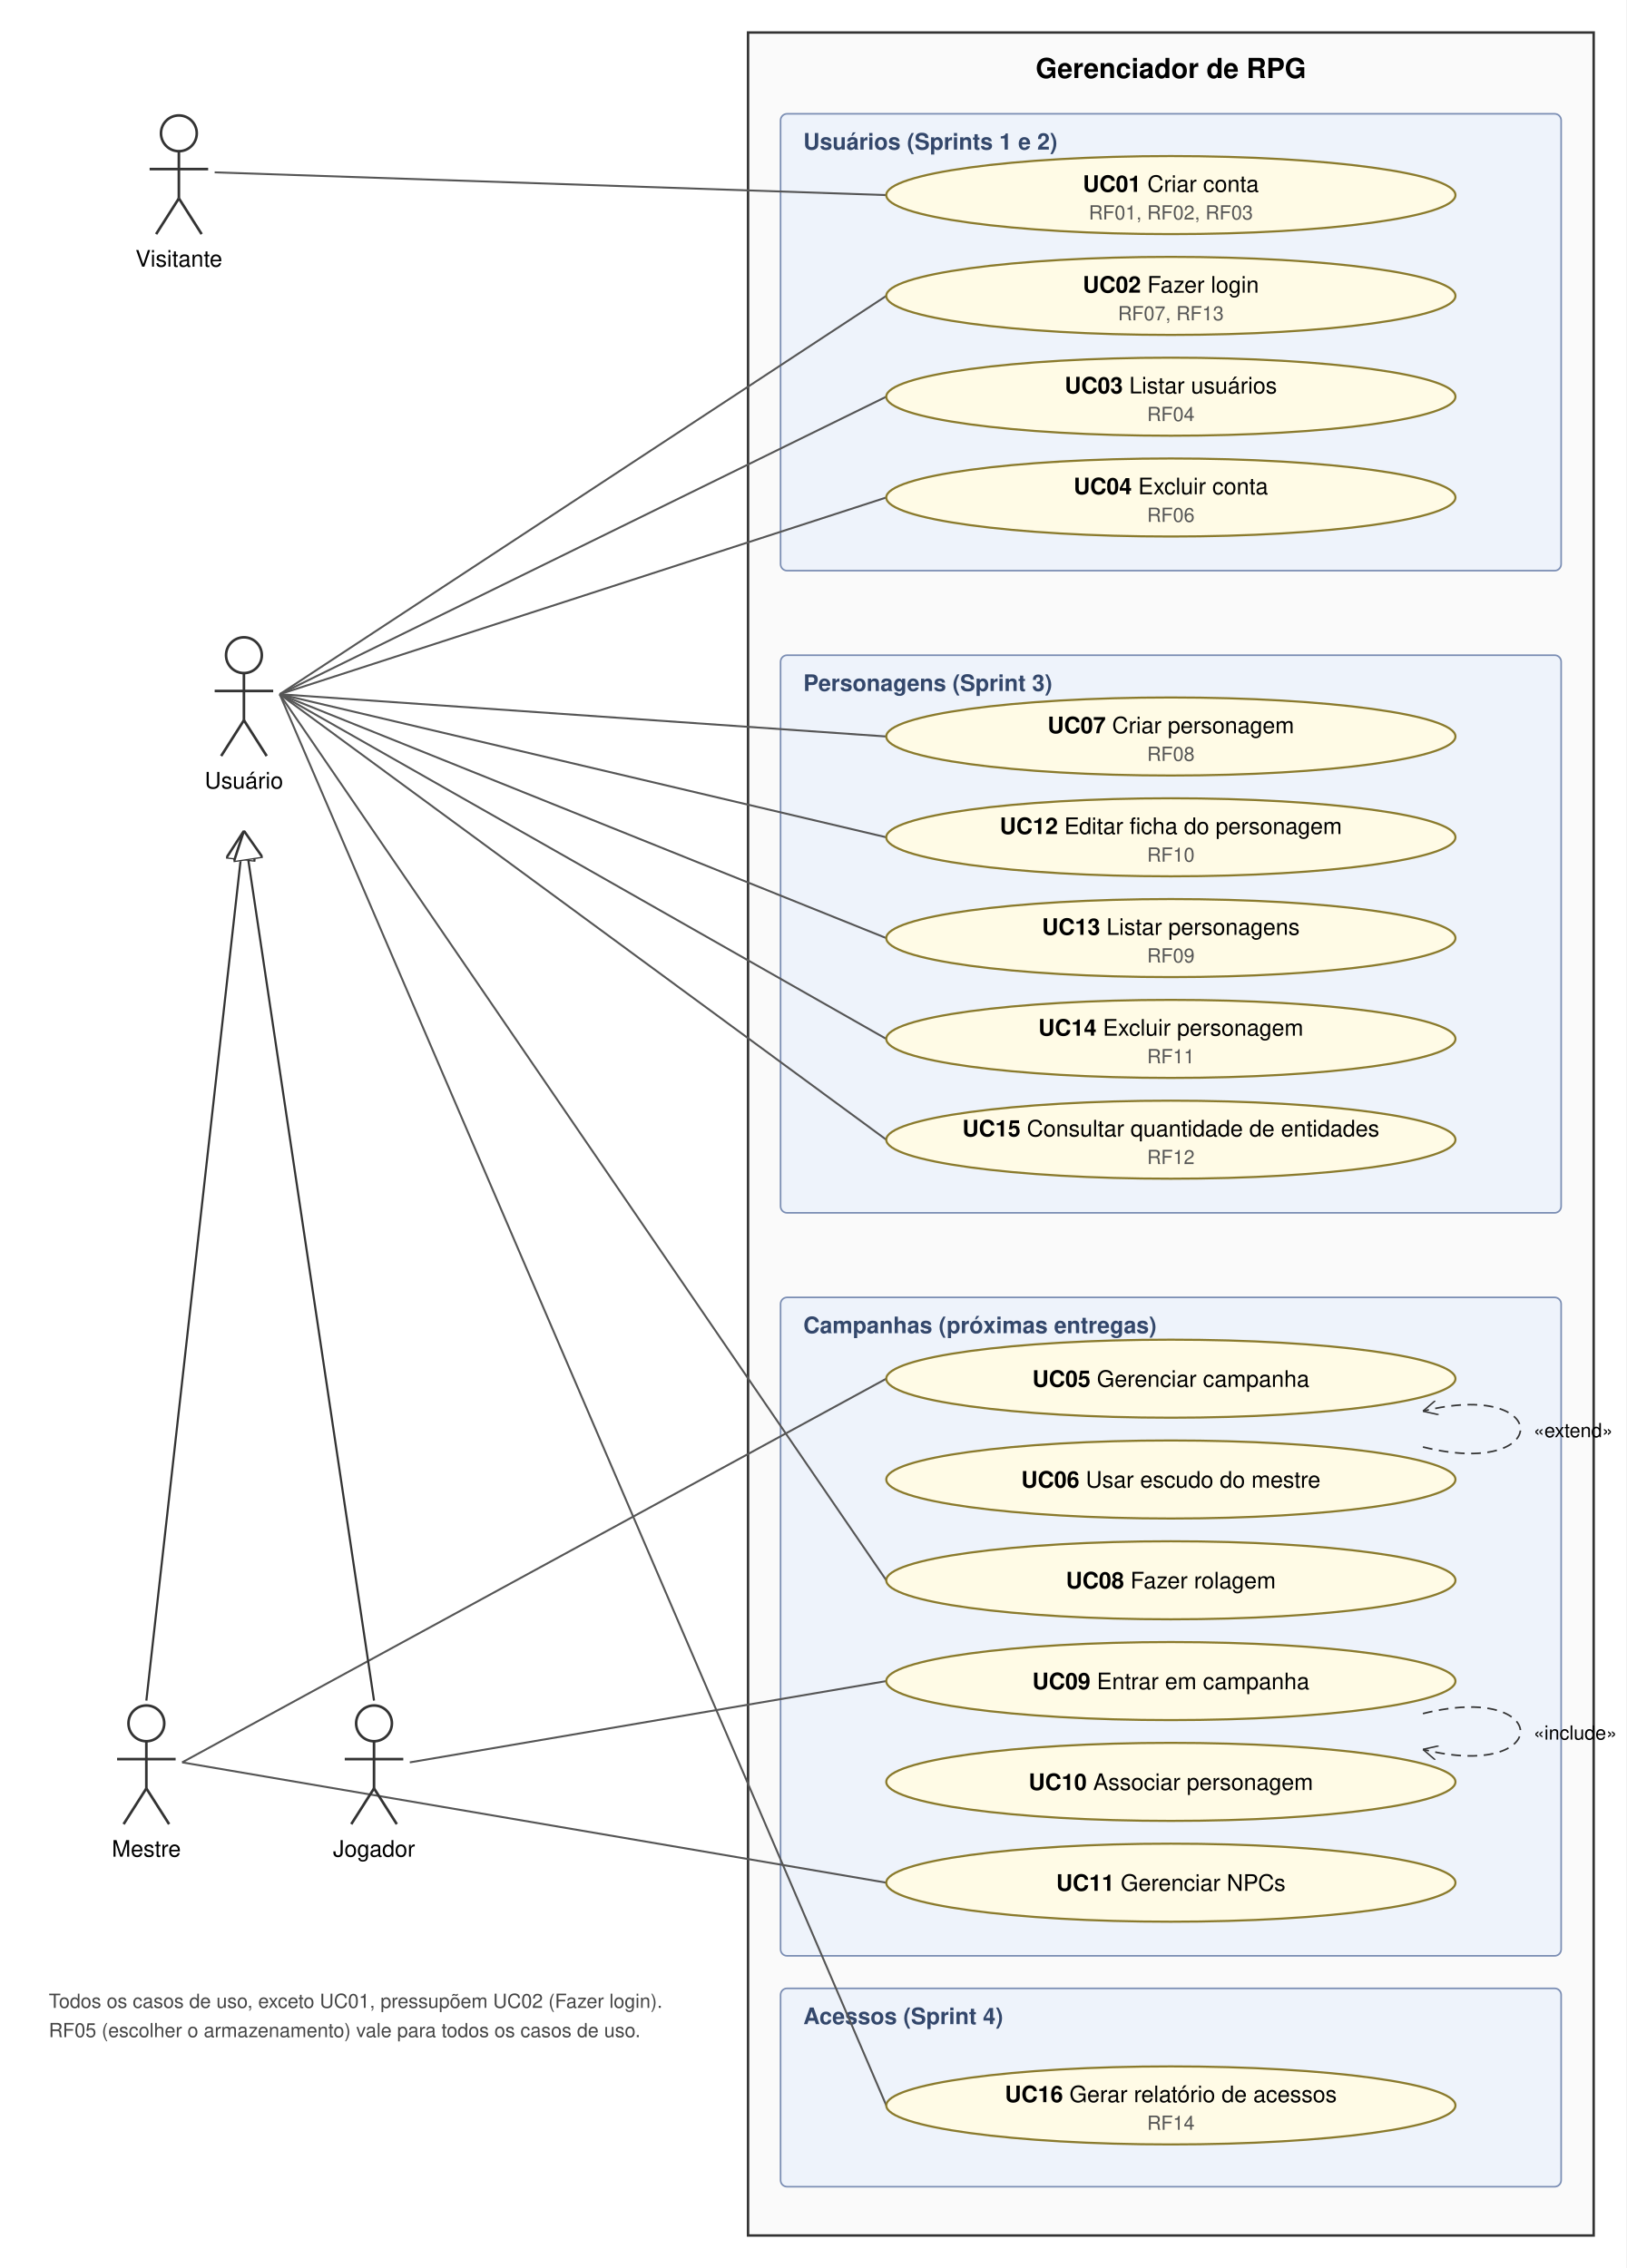
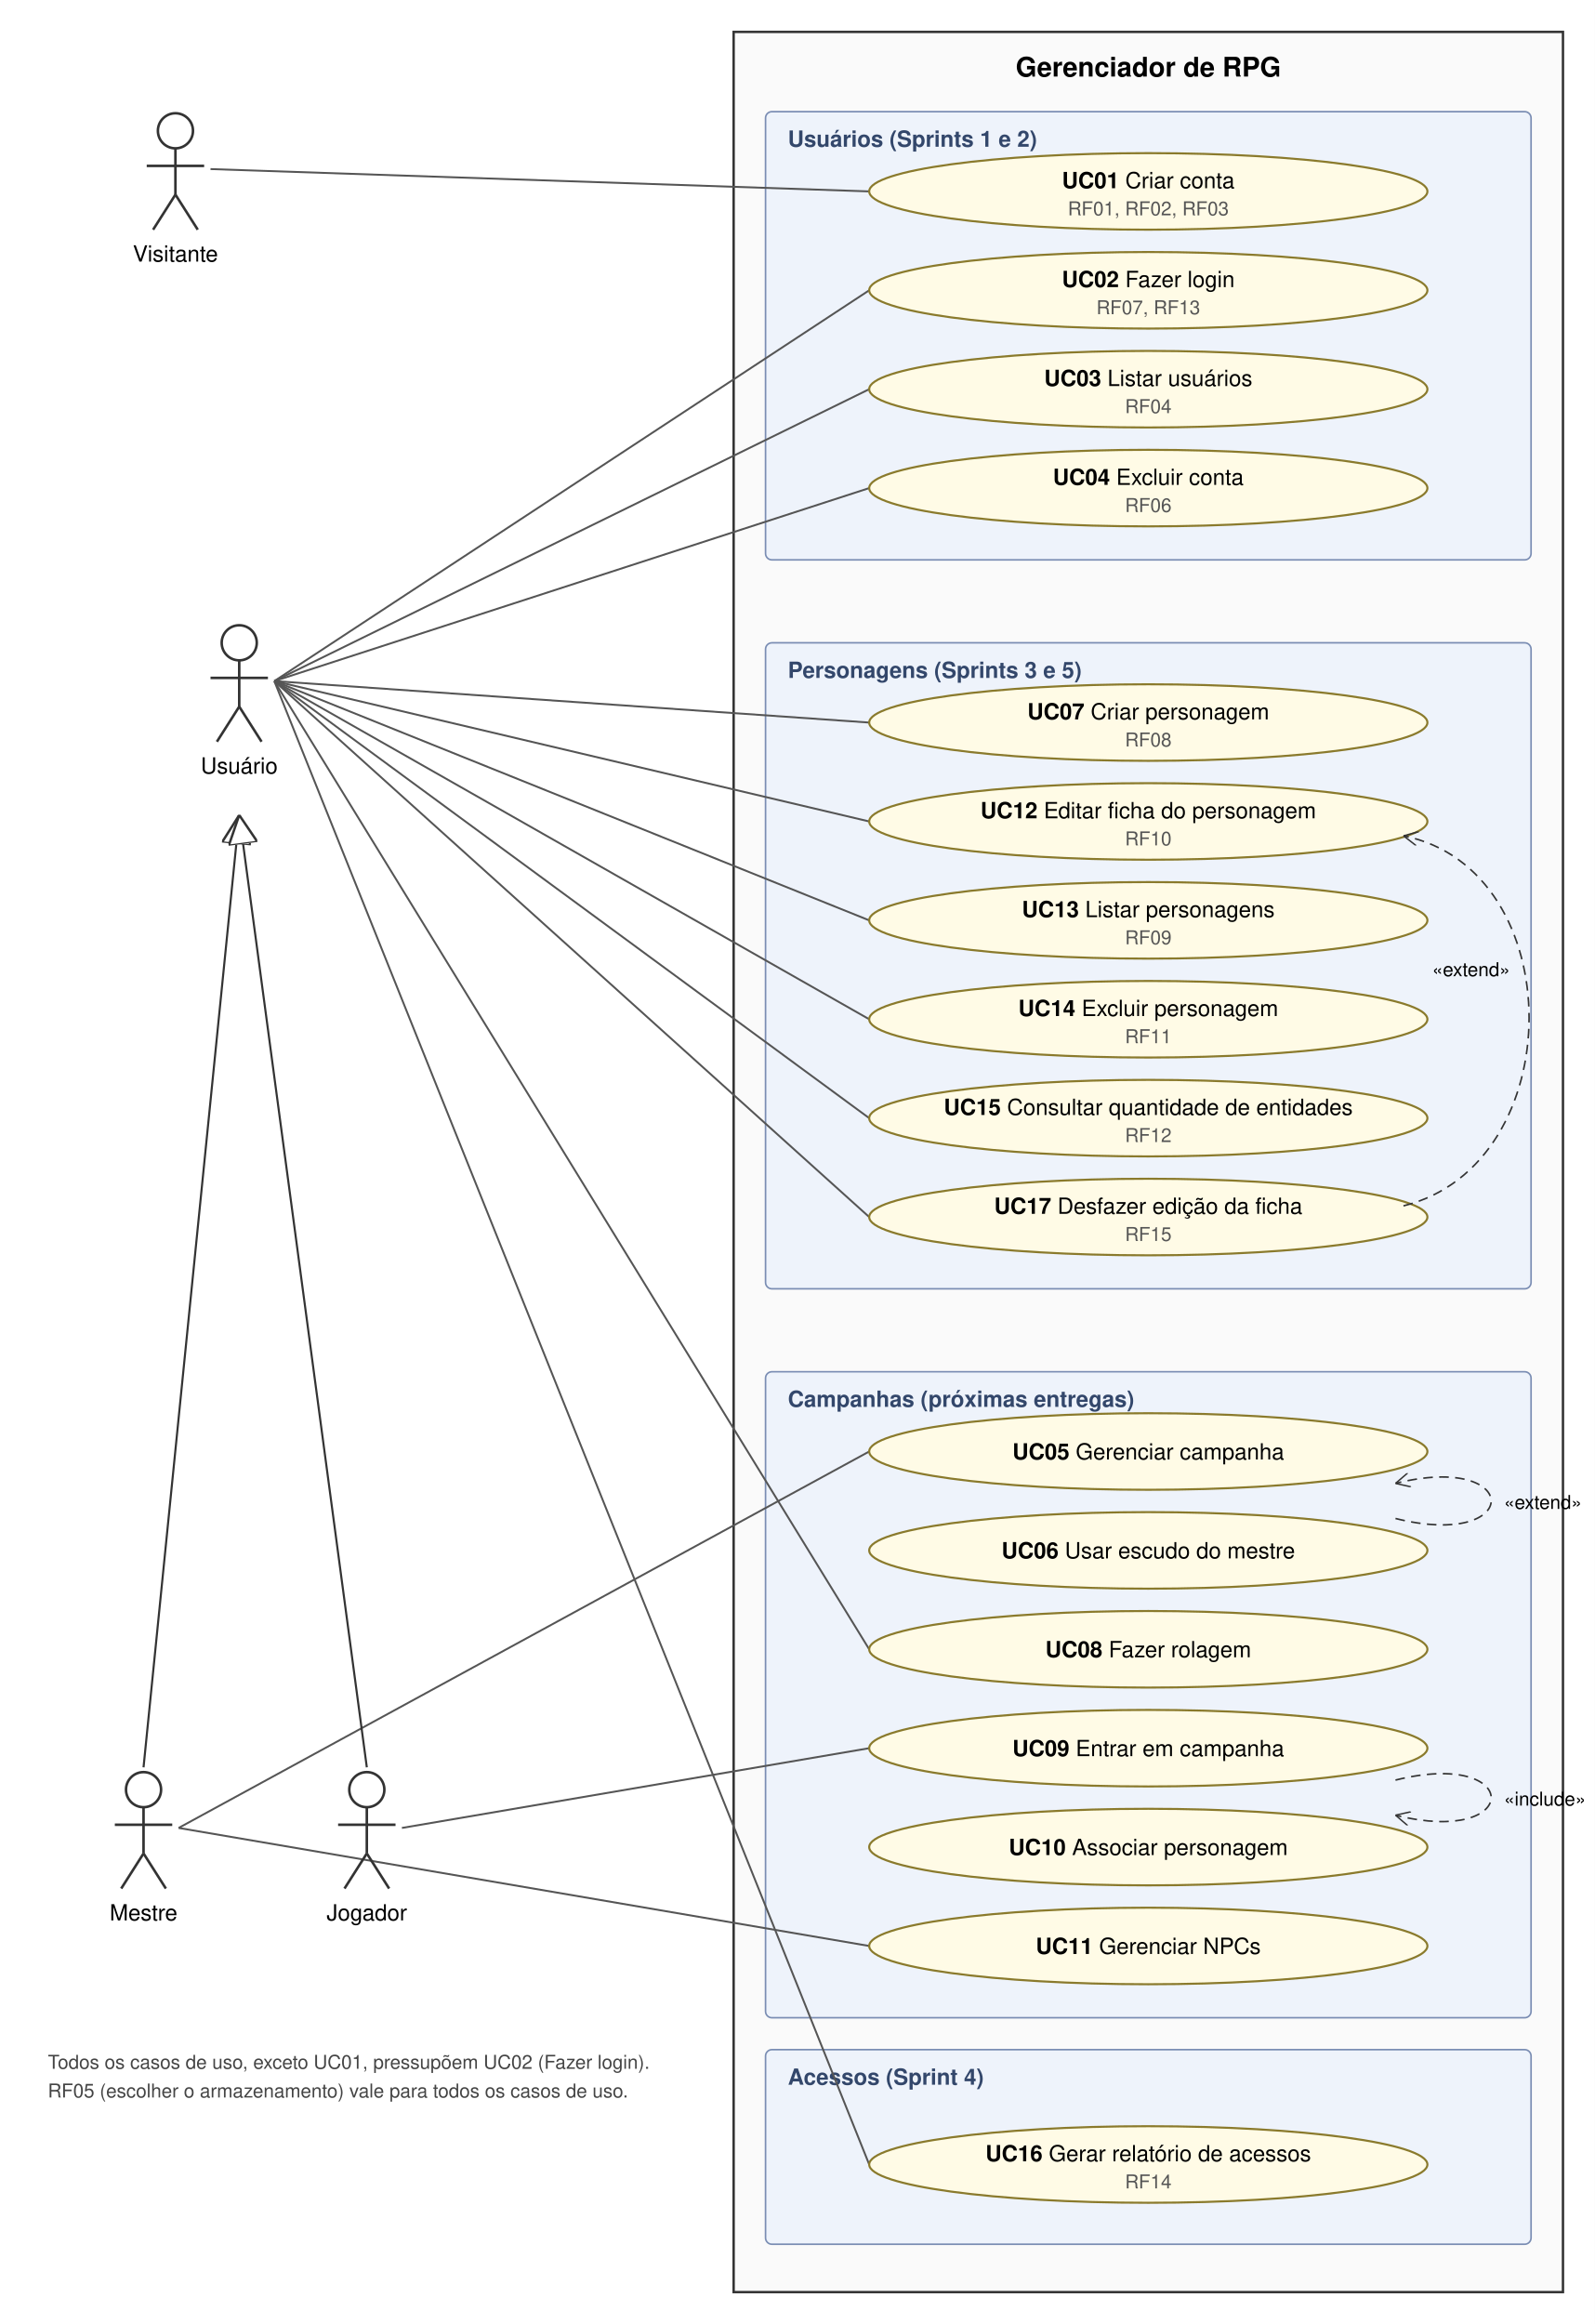
- <svg xmlns="http://www.w3.org/2000/svg" width="1000" height="1395" viewBox="0 0 1000 1395" font-family="Helvetica, Arial, sans-serif" font-size="14">
+ <svg xmlns="http://www.w3.org/2000/svg" width="1000" height="1457" viewBox="0 0 1000 1457" font-family="Helvetica, Arial, sans-serif" font-size="14">
  <defs>
    <marker id="seta" viewBox="0 0 10 10" refX="10" refY="5" markerWidth="9" markerHeight="9" orient="auto">
      <path d="M0,0 L10,5 L0,10" fill="none" stroke="#333" />
    </marker>
    <marker id="gen" viewBox="0 0 12 12" refX="12" refY="6" markerWidth="14" markerHeight="14" orient="auto">
      <path d="M0,0 L12,6 L0,12 Z" fill="#fff" stroke="#333" />
    </marker>
  </defs>
-   <rect width="1000" height="1395" fill="#fff" />
-   <rect x="460" y="20" width="520" height="1355" fill="#fafafa" stroke="#333" stroke-width="1.5" />
+   <rect width="1000" height="1457" fill="#fff" />
+   <rect x="460" y="20" width="520" height="1417" fill="#fafafa" stroke="#333" stroke-width="1.5" />
  <text x="720" y="48" text-anchor="middle" font-weight="bold" font-size="17">Gerenciador de RPG</text>
  <rect x="480" y="70" width="480" height="281" fill="#eef3fb" stroke="#7a8db3" rx="4" />
  <text x="494" y="92" font-weight="bold" fill="#33476b">Usuários (Sprints 1 e 2)</text>
-   <rect x="480" y="403" width="480" height="343" fill="#eef3fb" stroke="#7a8db3" rx="4" />
-   <text x="494" y="425" font-weight="bold" fill="#33476b">Personagens (Sprint 3)</text>
-   <rect x="480" y="798" width="480" height="405" fill="#eef3fb" stroke="#7a8db3" rx="4" />
-   <text x="494" y="820" font-weight="bold" fill="#33476b">Campanhas (próximas entregas)</text>
-   <rect x="480" y="1223" width="480" height="122" fill="#eef3fb" stroke="#7a8db3" rx="4" />
-   <text x="494" y="1245" font-weight="bold" fill="#33476b">Acessos (Sprint 4)</text>
-   <line x1="172" y1="427" x2="545" y2="1295" stroke="#555" stroke-width="1.2" />
+   <rect x="480" y="403" width="480" height="405" fill="#eef3fb" stroke="#7a8db3" rx="4" />
+   <text x="494" y="425" font-weight="bold" fill="#33476b">Personagens (Sprints 3 e 5)</text>
+   <rect x="480" y="860" width="480" height="405" fill="#eef3fb" stroke="#7a8db3" rx="4" />
+   <text x="494" y="882" font-weight="bold" fill="#33476b">Campanhas (próximas entregas)</text>
+   <rect x="480" y="1285" width="480" height="122" fill="#eef3fb" stroke="#7a8db3" rx="4" />
+   <text x="494" y="1307" font-weight="bold" fill="#33476b">Acessos (Sprint 4)</text>
+   <line x1="172" y1="427" x2="545" y2="1357" stroke="#555" stroke-width="1.2" />
  <line x1="132" y1="106" x2="545" y2="120" stroke="#555" stroke-width="1.2" />
  <line x1="172" y1="427" x2="545" y2="182" stroke="#555" stroke-width="1.2" />
  <line x1="172" y1="427" x2="545" y2="244" stroke="#555" stroke-width="1.2" />
  <line x1="172" y1="427" x2="545" y2="306" stroke="#555" stroke-width="1.2" />
  <line x1="172" y1="427" x2="545" y2="453" stroke="#555" stroke-width="1.2" />
  <line x1="172" y1="427" x2="545" y2="515" stroke="#555" stroke-width="1.2" />
  <line x1="172" y1="427" x2="545" y2="577" stroke="#555" stroke-width="1.2" />
  <line x1="172" y1="427" x2="545" y2="639" stroke="#555" stroke-width="1.2" />
  <line x1="172" y1="427" x2="545" y2="701" stroke="#555" stroke-width="1.2" />
-   <line x1="172" y1="427" x2="545" y2="972" stroke="#555" stroke-width="1.2" />
-   <line x1="112" y1="1084" x2="545" y2="848" stroke="#555" stroke-width="1.2" />
-   <line x1="112" y1="1084" x2="545" y2="1158" stroke="#555" stroke-width="1.2" />
-   <line x1="252" y1="1084" x2="545" y2="1034" stroke="#555" stroke-width="1.2" />
+   <line x1="172" y1="427" x2="545" y2="1034" stroke="#555" stroke-width="1.2" />
+   <line x1="112" y1="1146" x2="545" y2="910" stroke="#555" stroke-width="1.2" />
+   <line x1="112" y1="1146" x2="545" y2="1220" stroke="#555" stroke-width="1.2" />
+   <line x1="252" y1="1146" x2="545" y2="1096" stroke="#555" stroke-width="1.2" />
  <ellipse cx="720" cy="120" rx="175" ry="24" fill="#fffbe6" stroke="#8a7a2c" stroke-width="1.3" />
  <text x="720" y="118" text-anchor="middle">
    <tspan font-weight="bold">UC01</tspan> Criar conta</text>
  <text x="720" y="135" text-anchor="middle" font-size="12" fill="#555">RF01, RF02, RF03</text>
  <ellipse cx="720" cy="182" rx="175" ry="24" fill="#fffbe6" stroke="#8a7a2c" stroke-width="1.3" />
  <text x="720" y="180" text-anchor="middle">
    <tspan font-weight="bold">UC02</tspan> Fazer login</text>
  <text x="720" y="197" text-anchor="middle" font-size="12" fill="#555">RF07, RF13</text>
  <ellipse cx="720" cy="244" rx="175" ry="24" fill="#fffbe6" stroke="#8a7a2c" stroke-width="1.3" />
  <text x="720" y="242" text-anchor="middle">
    <tspan font-weight="bold">UC03</tspan> Listar usuários</text>
  <text x="720" y="259" text-anchor="middle" font-size="12" fill="#555">RF04</text>
  <ellipse cx="720" cy="306" rx="175" ry="24" fill="#fffbe6" stroke="#8a7a2c" stroke-width="1.3" />
  <text x="720" y="304" text-anchor="middle">
    <tspan font-weight="bold">UC04</tspan> Excluir conta</text>
  <text x="720" y="321" text-anchor="middle" font-size="12" fill="#555">RF06</text>
  <ellipse cx="720" cy="453" rx="175" ry="24" fill="#fffbe6" stroke="#8a7a2c" stroke-width="1.3" />
  <text x="720" y="451" text-anchor="middle">
    <tspan font-weight="bold">UC07</tspan> Criar personagem</text>
  <text x="720" y="468" text-anchor="middle" font-size="12" fill="#555">RF08</text>
  <ellipse cx="720" cy="515" rx="175" ry="24" fill="#fffbe6" stroke="#8a7a2c" stroke-width="1.3" />
  <text x="720" y="513" text-anchor="middle">
    <tspan font-weight="bold">UC12</tspan> Editar ficha do personagem</text>
  <text x="720" y="530" text-anchor="middle" font-size="12" fill="#555">RF10</text>
  <ellipse cx="720" cy="577" rx="175" ry="24" fill="#fffbe6" stroke="#8a7a2c" stroke-width="1.3" />
  <text x="720" y="575" text-anchor="middle">
    <tspan font-weight="bold">UC13</tspan> Listar personagens</text>
  <text x="720" y="592" text-anchor="middle" font-size="12" fill="#555">RF09</text>
  <ellipse cx="720" cy="639" rx="175" ry="24" fill="#fffbe6" stroke="#8a7a2c" stroke-width="1.3" />
  <text x="720" y="637" text-anchor="middle">
    <tspan font-weight="bold">UC14</tspan> Excluir personagem</text>
  <text x="720" y="654" text-anchor="middle" font-size="12" fill="#555">RF11</text>
  <ellipse cx="720" cy="701" rx="175" ry="24" fill="#fffbe6" stroke="#8a7a2c" stroke-width="1.3" />
  <text x="720" y="699" text-anchor="middle">
    <tspan font-weight="bold">UC15</tspan> Consultar quantidade de entidades</text>
  <text x="720" y="716" text-anchor="middle" font-size="12" fill="#555">RF12</text>
-   <ellipse cx="720" cy="848" rx="175" ry="24" fill="#fffbe6" stroke="#8a7a2c" stroke-width="1.3" />
-   <text x="720" y="853" text-anchor="middle">
-     <tspan font-weight="bold">UC05</tspan> Gerenciar campanha</text>
  <ellipse cx="720" cy="910" rx="175" ry="24" fill="#fffbe6" stroke="#8a7a2c" stroke-width="1.3" />
  <text x="720" y="915" text-anchor="middle">
-     <tspan font-weight="bold">UC06</tspan> Usar escudo do mestre</text>
+     <tspan font-weight="bold">UC05</tspan> Gerenciar campanha</text>
  <ellipse cx="720" cy="972" rx="175" ry="24" fill="#fffbe6" stroke="#8a7a2c" stroke-width="1.3" />
  <text x="720" y="977" text-anchor="middle">
-     <tspan font-weight="bold">UC08</tspan> Fazer rolagem</text>
+     <tspan font-weight="bold">UC06</tspan> Usar escudo do mestre</text>
  <ellipse cx="720" cy="1034" rx="175" ry="24" fill="#fffbe6" stroke="#8a7a2c" stroke-width="1.3" />
  <text x="720" y="1039" text-anchor="middle">
-     <tspan font-weight="bold">UC09</tspan> Entrar em campanha</text>
+     <tspan font-weight="bold">UC08</tspan> Fazer rolagem</text>
  <ellipse cx="720" cy="1096" rx="175" ry="24" fill="#fffbe6" stroke="#8a7a2c" stroke-width="1.3" />
  <text x="720" y="1101" text-anchor="middle">
-     <tspan font-weight="bold">UC10</tspan> Associar personagem</text>
+     <tspan font-weight="bold">UC09</tspan> Entrar em campanha</text>
  <ellipse cx="720" cy="1158" rx="175" ry="24" fill="#fffbe6" stroke="#8a7a2c" stroke-width="1.3" />
  <text x="720" y="1163" text-anchor="middle">
+     <tspan font-weight="bold">UC10</tspan> Associar personagem</text>
+   <ellipse cx="720" cy="1220" rx="175" ry="24" fill="#fffbe6" stroke="#8a7a2c" stroke-width="1.3" />
+   <text x="720" y="1225" text-anchor="middle">
    <tspan font-weight="bold">UC11</tspan> Gerenciar NPCs</text>
  <g stroke="#333" stroke-width="1.6" fill="none">
    <circle cx="110" cy="82" r="11" fill="#fff" />
    <line x1="110" y1="93" x2="110" y2="122" />
    <line x1="92" y1="104" x2="128" y2="104" />
    <line x1="110" y1="122" x2="96" y2="144" />
    <line x1="110" y1="122" x2="124" y2="144" />
  </g>
  <text x="110" y="164" text-anchor="middle">Visitante</text>
  <g stroke="#333" stroke-width="1.6" fill="none">
    <circle cx="150" cy="403" r="11" fill="#fff" />
    <line x1="150" y1="414" x2="150" y2="443" />
    <line x1="132" y1="425" x2="168" y2="425" />
    <line x1="150" y1="443" x2="136" y2="465" />
    <line x1="150" y1="443" x2="164" y2="465" />
  </g>
  <text x="150" y="485" text-anchor="middle">Usuário</text>
  <g stroke="#333" stroke-width="1.6" fill="none">
-     <circle cx="90" cy="1060" r="11" fill="#fff" />
-     <line x1="90" y1="1071" x2="90" y2="1100" />
-     <line x1="72" y1="1082" x2="108" y2="1082" />
-     <line x1="90" y1="1100" x2="76" y2="1122" />
-     <line x1="90" y1="1100" x2="104" y2="1122" />
+     <circle cx="90" cy="1122" r="11" fill="#fff" />
+     <line x1="90" y1="1133" x2="90" y2="1162" />
+     <line x1="72" y1="1144" x2="108" y2="1144" />
+     <line x1="90" y1="1162" x2="76" y2="1184" />
+     <line x1="90" y1="1162" x2="104" y2="1184" />
  </g>
-   <text x="90" y="1142" text-anchor="middle">Mestre</text>
+   <text x="90" y="1204" text-anchor="middle">Mestre</text>
  <g stroke="#333" stroke-width="1.6" fill="none">
-     <circle cx="230" cy="1060" r="11" fill="#fff" />
-     <line x1="230" y1="1071" x2="230" y2="1100" />
-     <line x1="212" y1="1082" x2="248" y2="1082" />
-     <line x1="230" y1="1100" x2="216" y2="1122" />
-     <line x1="230" y1="1100" x2="244" y2="1122" />
+     <circle cx="230" cy="1122" r="11" fill="#fff" />
+     <line x1="230" y1="1133" x2="230" y2="1162" />
+     <line x1="212" y1="1144" x2="248" y2="1144" />
+     <line x1="230" y1="1162" x2="216" y2="1184" />
+     <line x1="230" y1="1162" x2="244" y2="1184" />
  </g>
-   <text x="230" y="1142" text-anchor="middle">Jogador</text>
-   <line x1="90" y1="1046" x2="150" y2="511" stroke="#333" stroke-width="1.3" marker-end="url(#gen)" />
-   <line x1="230" y1="1046" x2="150" y2="511" stroke="#333" stroke-width="1.3" marker-end="url(#gen)" />
-   <path d="M875,890 C955,910 955,848 875,868" fill="none" stroke="#333" stroke-dasharray="6,4" marker-end="url(#seta)" />
-   <text x="943" y="884" font-size="12">«extend»</text>
-   <path d="M875,1054 C955,1034 955,1096 875,1076" fill="none" stroke="#333" stroke-dasharray="6,4" marker-end="url(#seta)" />
-   <text x="943" y="1070" font-size="12">«include»</text>
-   <text x="30" y="1235" font-size="12" fill="#444">Todos os casos de uso, exceto UC01, pressupõem UC02 (Fazer login).</text>
-   <text x="30" y="1253" font-size="12" fill="#444">RF05 (escolher o armazenamento) vale para todos os casos de uso.</text>
-   <ellipse cx="720" cy="1295" rx="175" ry="24" fill="#fffbe6" stroke="#8a7a2c" stroke-width="1.3" />
-   <text x="720" y="1293" text-anchor="middle">
+   <text x="230" y="1204" text-anchor="middle">Jogador</text>
+   <line x1="90" y1="1108" x2="150" y2="511" stroke="#333" stroke-width="1.3" marker-end="url(#gen)" />
+   <line x1="230" y1="1108" x2="150" y2="511" stroke="#333" stroke-width="1.3" marker-end="url(#gen)" />
+   <path d="M875,952 C955,972 955,910 875,930" fill="none" stroke="#333" stroke-dasharray="6,4" marker-end="url(#seta)" />
+   <text x="943" y="946" font-size="12">«extend»</text>
+   <path d="M875,1116 C955,1096 955,1158 875,1138" fill="none" stroke="#333" stroke-dasharray="6,4" marker-end="url(#seta)" />
+   <text x="943" y="1132" font-size="12">«include»</text>
+   <text x="30" y="1297" font-size="12" fill="#444">Todos os casos de uso, exceto UC01, pressupõem UC02 (Fazer login).</text>
+   <text x="30" y="1315" font-size="12" fill="#444">RF05 (escolher o armazenamento) vale para todos os casos de uso.</text>
+   <ellipse cx="720" cy="1357" rx="175" ry="24" fill="#fffbe6" stroke="#8a7a2c" stroke-width="1.3" />
+   <text x="720" y="1355" text-anchor="middle">
    <tspan font-weight="bold">UC16</tspan> Gerar relatório de acessos</text>
-   <text x="720" y="1310" text-anchor="middle" font-size="12" fill="#555">RF14</text>
+   <text x="720" y="1372" text-anchor="middle" font-size="12" fill="#555">RF14</text>
+   <line x1="172" y1="427" x2="545" y2="763" stroke="#555" stroke-width="1.2" />
+   <ellipse cx="720" cy="763" rx="175" ry="24" fill="#fffbe6" stroke="#8a7a2c" stroke-width="1.3" />
+   <text x="720" y="761" text-anchor="middle">
+     <tspan font-weight="bold">UC17</tspan> Desfazer edição da ficha</text>
+   <text x="720" y="778" text-anchor="middle" font-size="12" fill="#555">RF15</text>
+   <path d="M880,756 C985,730 985,545 880,524" fill="none" stroke="#333" stroke-dasharray="6,4" marker-end="url(#seta)" />
+   <text x="898" y="612" font-size="12">«extend»</text>
</svg>
